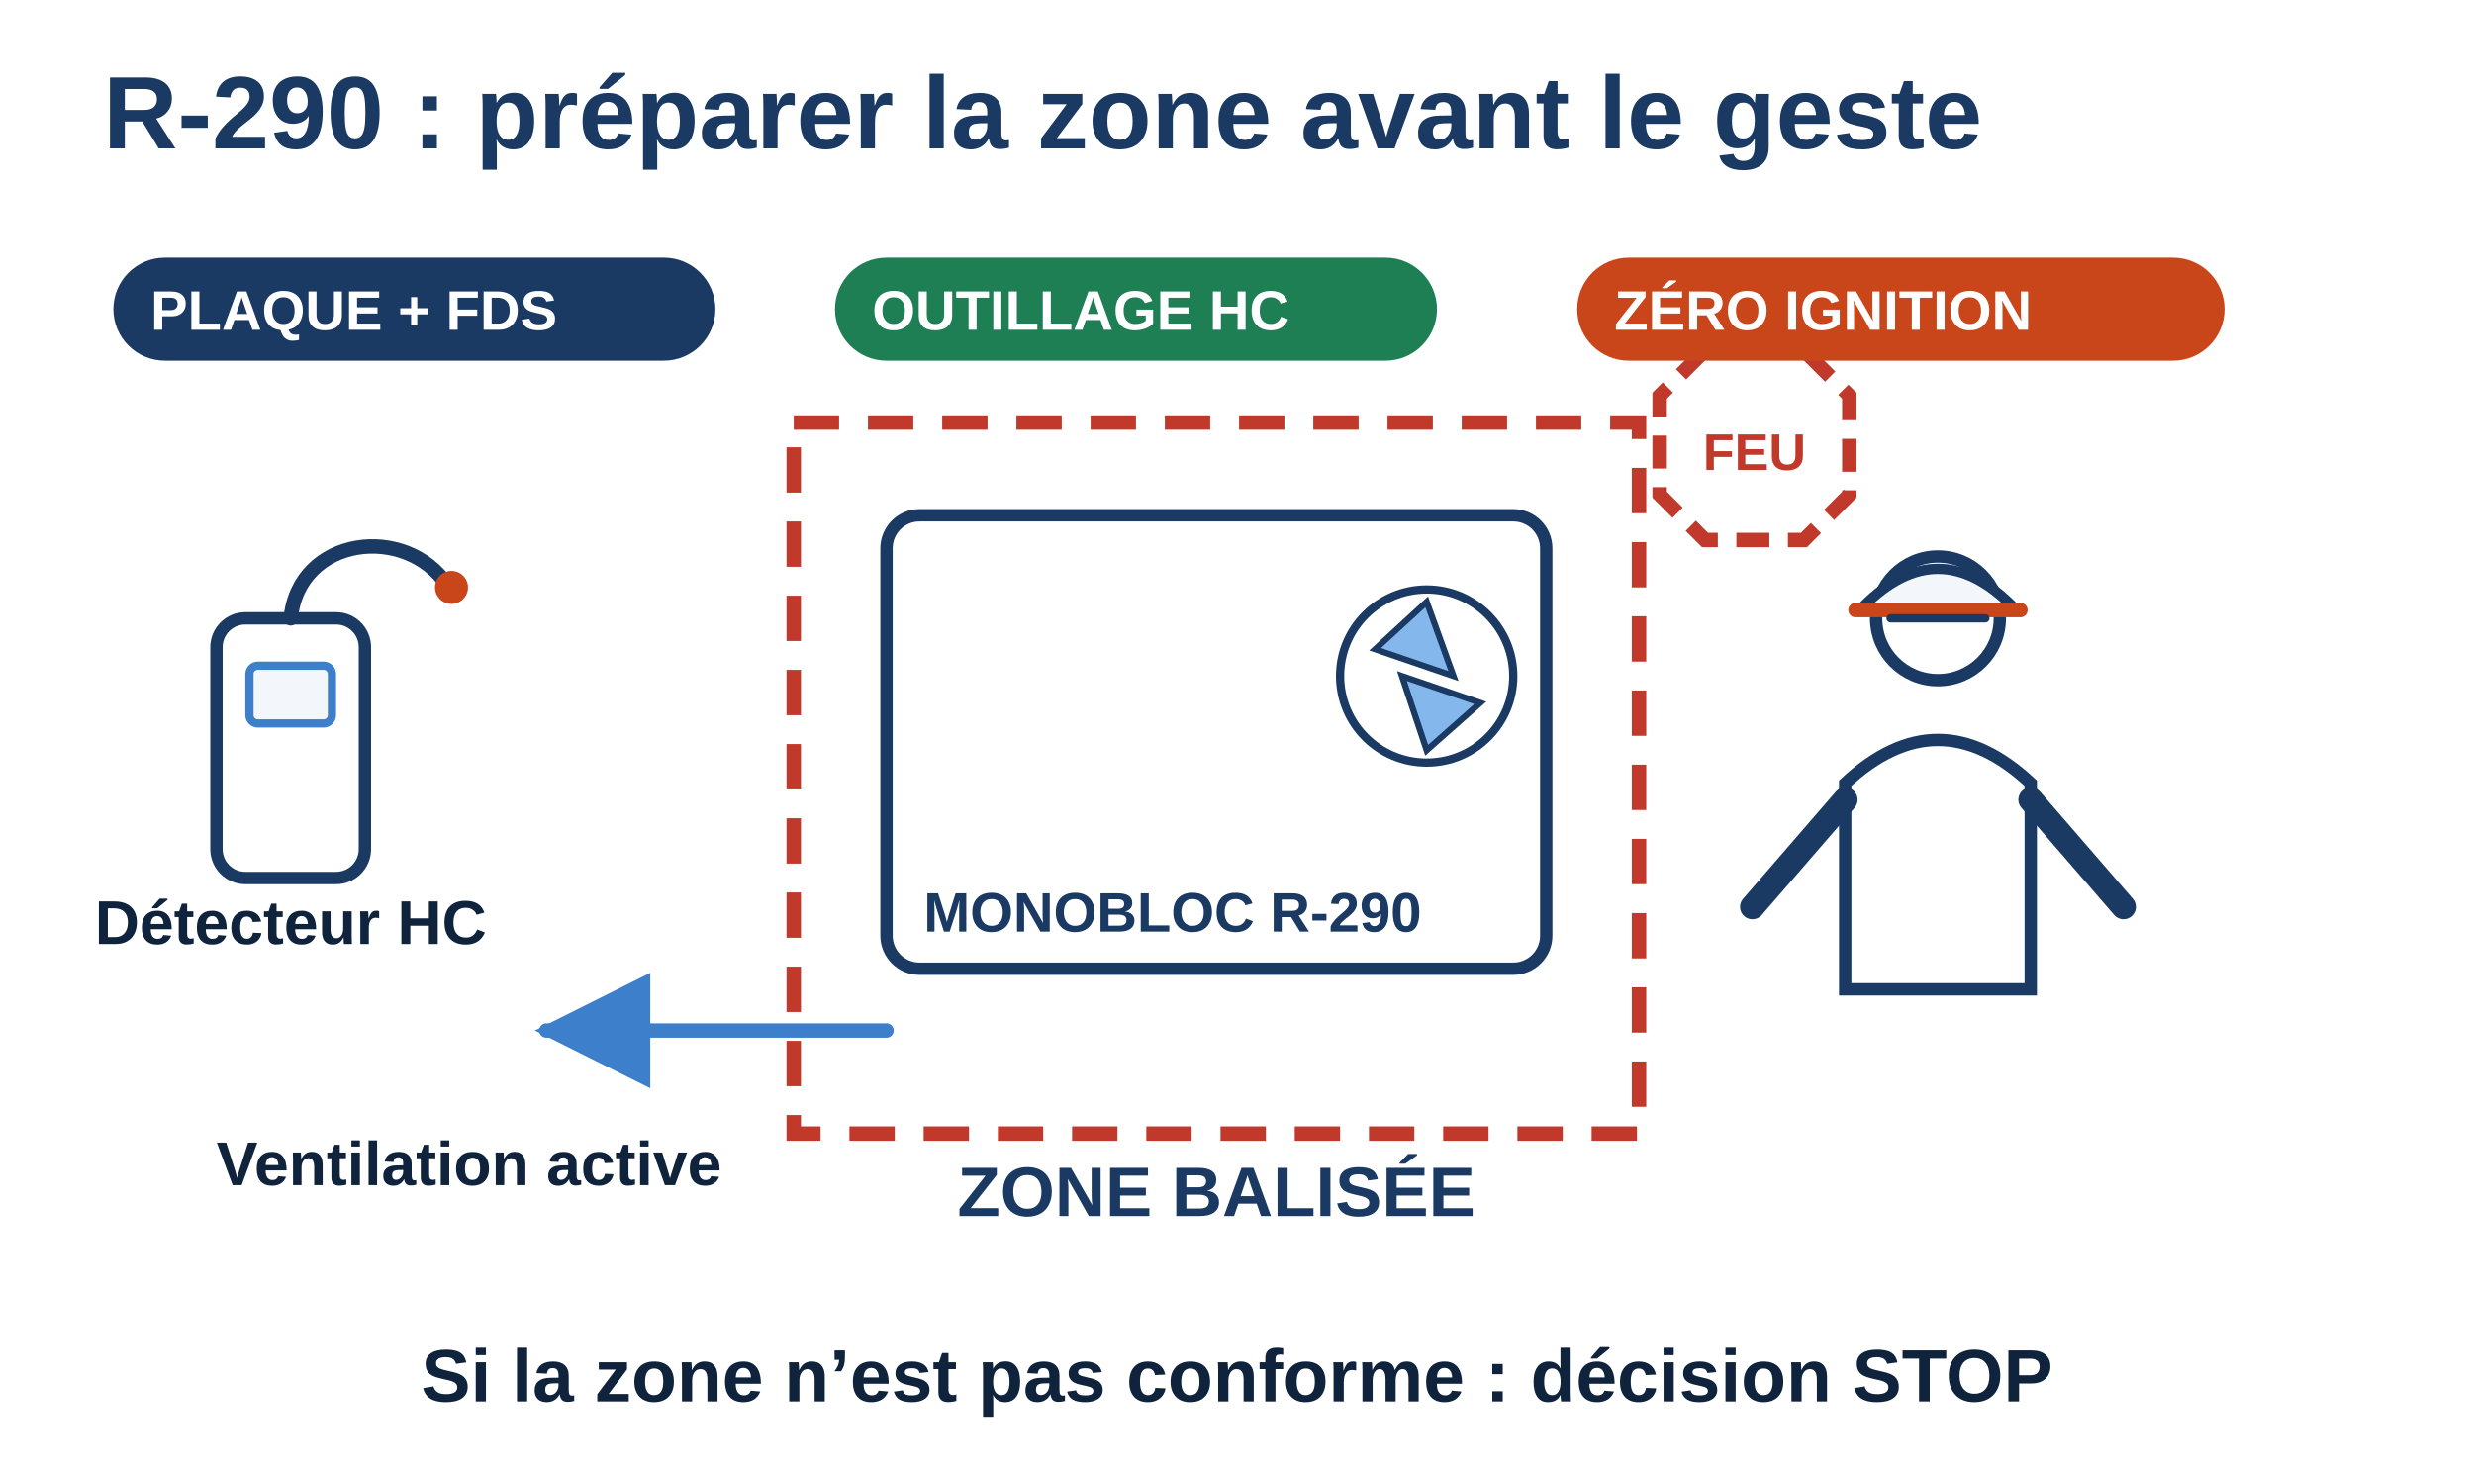
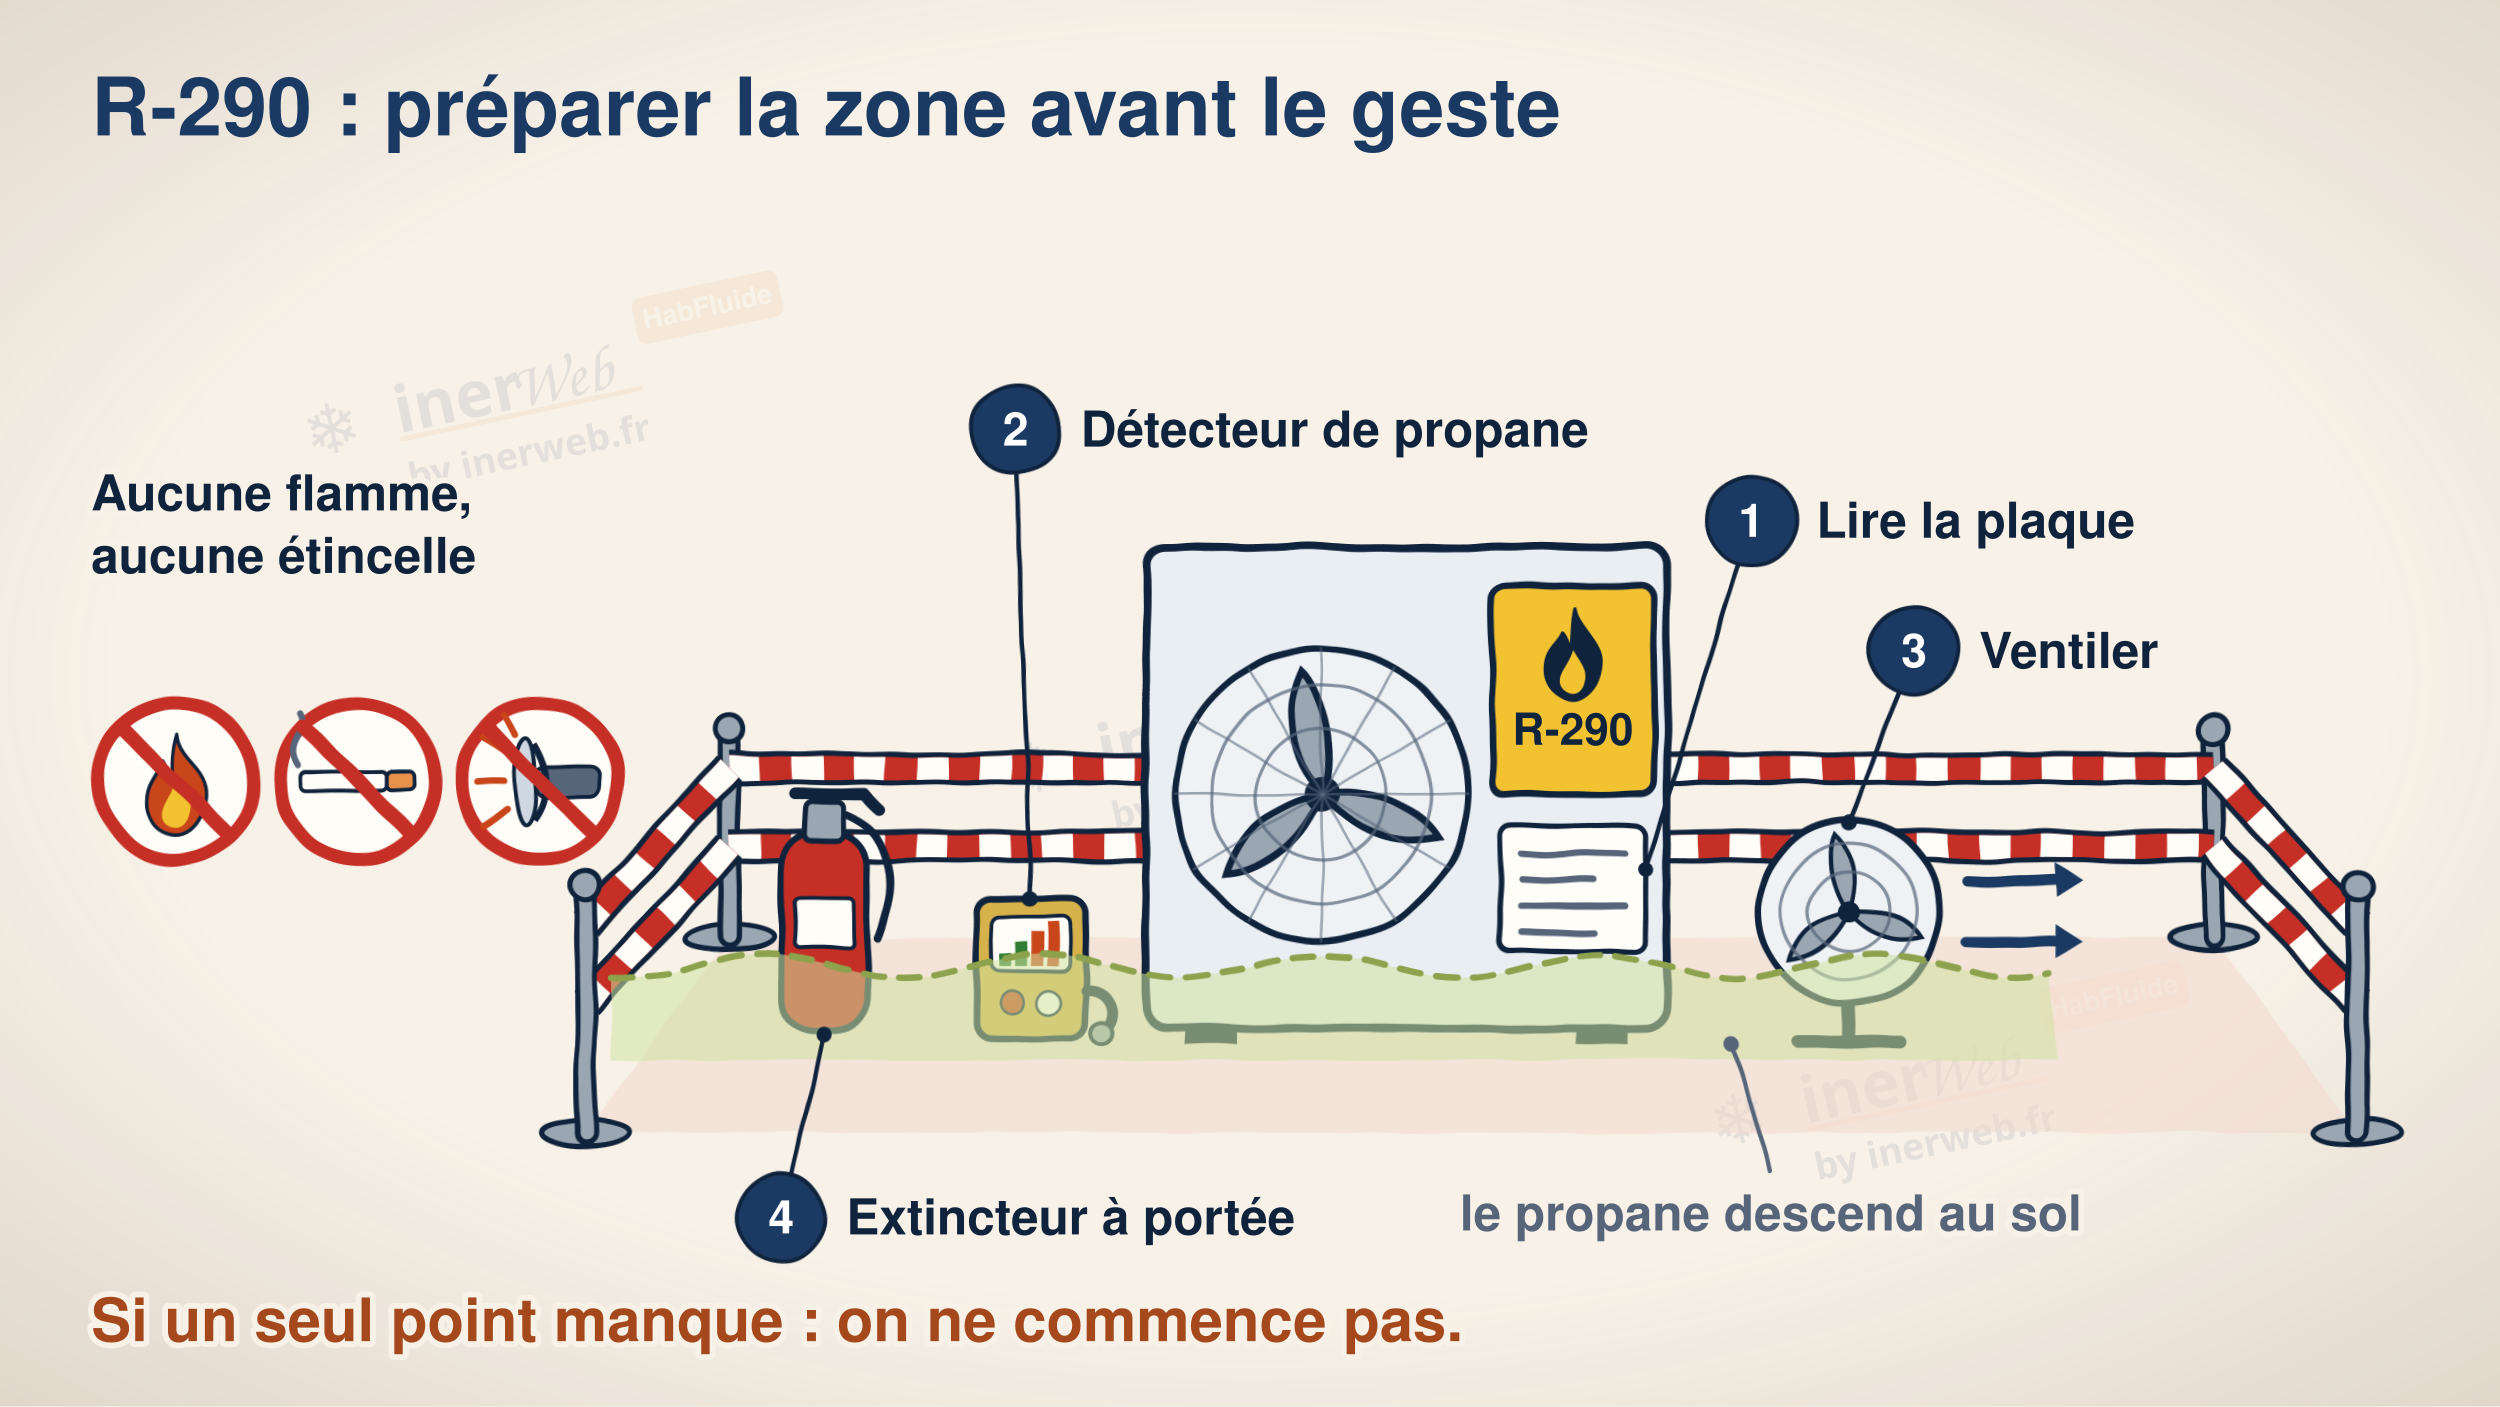
- <svg xmlns="http://www.w3.org/2000/svg" viewBox="0 0 1200 720" role="img" aria-labelledby="title desc">
+ <svg xmlns="http://www.w3.org/2000/svg" viewBox="0 0 1920 1080" role="img">
  <defs>
-     <marker id="arrow" viewBox="0 0 10 10" refX="9" refY="5" markerWidth="8" markerHeight="8" orient="auto-start-reverse">
-       <path d="M 0 0 L 10 5 L 0 10 Z" fill="#3D7FCA" />
-     </marker>
-     <pattern id="gas" width="38" height="38" patternUnits="userSpaceOnUse">
-       <circle cx="7" cy="8" r="4" fill="#84B7EC" />
-       <circle cx="28" cy="25" r="5" fill="#3D7FCA" opacity=".45" />
-     </pattern>
+     <filter id="crayon" x="-5%" y="-5%" width="110%" height="110%">
+       <feTurbulence type="fractalNoise" baseFrequency="0.02" numOctaves="2" seed="1" result="bruit" />
+       <feDisplacementMap in="SourceGraphic" in2="bruit" scale="5" xChannelSelector="R" yChannelSelector="G" />
+     </filter>
+     <filter id="grain" x="0" y="0" width="100%" height="100%">
+       <feTurbulence type="fractalNoise" baseFrequency="0.9" numOctaves="2" seed="7" result="n" />
+       <feColorMatrix in="n" type="matrix" values="0 0 0 0 0.45  0 0 0 0 0.35  0 0 0 0 0.2  0 0 0 0.55 0" />
+     </filter>
+     <radialGradient id="vignette" cx="50%" cy="48%" r="75%">
+       <stop offset="0.6" stop-color="#5a4128" stop-opacity="0" />
+       <stop offset="1" stop-color="#5a4128" stop-opacity="0.16" />
+     </radialGradient>
  </defs>
-   <style>
-   .title{font:700 54px 'Trebuchet MS',Arial,sans-serif;fill:#1B3A63}
-   .subtitle{font:600 32px Calibri,Arial,sans-serif;fill:#10233C}
-   .body{font:600 36px Calibri,Arial,sans-serif;fill:#10233C}
-   .small{font:600 30px Calibri,Arial,sans-serif;fill:#10233C}
-   .tiny{font:600 25px Calibri,Arial,sans-serif;fill:#10233C}
-   .panel-title{font:700 34px 'Trebuchet MS',Arial,sans-serif;fill:#1B3A63}
-   .equip{font:700 27px Calibri,Arial,sans-serif;fill:#1B3A63}
-   .badge-text{font:700 27px Calibri,Arial,sans-serif;fill:white}
-   .stop-text{font:700 25px Calibri,Arial,sans-serif;fill:#C0392B}
-   .panel{fill:white;stroke:#1B3A63;stroke-width:4}
-   .panel.danger{stroke:#C0392B;stroke-width:6;stroke-dasharray:18 12}
-   .panel.safe{stroke:#1E7E54;stroke-width:7;stroke-dasharray:3 8}
-   .badge.navy{fill:#1B3A63} .badge.orange{fill:#C9451A} .badge.green{fill:#1E7E54}
-   .pipe{fill:none;stroke:#1B3A63;stroke-width:7;stroke-linecap:round;stroke-linejoin:round}
-   .thin{fill:none;stroke:#1B3A63;stroke-width:4;stroke-linecap:round;stroke-linejoin:round}
-   .accent{fill:none;stroke:#C9451A;stroke-width:7;stroke-linecap:round;stroke-linejoin:round}
-   .flow{fill:none;stroke:#3D7FCA;stroke-width:7;stroke-linecap:round;stroke-linejoin:round}
-   .danger-line{fill:none;stroke:#C0392B;stroke-width:8;stroke-dasharray:18 12}
-   .safe-line{fill:none;stroke:#1E7E54;stroke-width:8;stroke-dasharray:3 11}
-   .device{fill:white;stroke:#1B3A63;stroke-width:6}
-   .screen{fill:#F3F7FB;stroke:#3D7FCA;stroke-width:4}
-   .person{fill:white;stroke:#1B3A63;stroke-width:6}
-   .person-line{fill:none;stroke:#1B3A63;stroke-width:12;stroke-linecap:round}
-   .helmet{fill:#F3F7FB;stroke:#1B3A63;stroke-width:5}
-   .stop{fill:white;stroke:#C0392B;stroke-width:7;stroke-dasharray:16 9}
-   .step{fill:white;stroke:#1B3A63;stroke-width:5}
-   .step-safe{fill:white;stroke:#1E7E54;stroke-width:7;stroke-dasharray:3 9}
-   .warn{fill:white;stroke:#C9451A;stroke-width:6;stroke-dasharray:16 9}
- </style>
-   <rect width="1200" height="720" fill="white" />
-   <text x="50" y="72" class="title" text-anchor="start" style="font-size:50px">R-290 : préparer la zone avant le geste</text>
-   <g>
-     <rect x="430" y="250" width="320" height="220" rx="16" class="device" />
-     <circle cx="692" cy="328" r="42" class="thin" />
-     <path d="M 692 292 L 705 328 L 667 315 Z M 692 364 L 680 328 L 718 341 Z" fill="#84B7EC" stroke="#1B3A63" stroke-width="3" />
-     <text x="448" y="452" class="equip" text-anchor="start">MONOBLOC R-290</text>
+   <rect x="0" y="0" width="1920" height="1080" fill="#f7f1e7" />
+   <rect x="0" y="0" width="1920" height="1080" fill="url(#vignette)" />
+   <g opacity="0.09" aria-hidden="true" data-layout-allow-overlap="">
+     <g transform="translate(420 300) rotate(-12) scale(0.95) translate(-200 -66)">
+       <text x="0" y="80" font-family="Segoe UI, Helvetica, Arial, sans-serif" font-size="56" fill="#1b3a63">❄️</text>
+       <text x="76" y="75" font-family="Trebuchet MS, Trebuchet, sans-serif" font-size="52" font-weight="700" fill="#1b3a63">iner</text>
+       <text x="171" y="75" font-family="Segoe Script, Brush Script MT, cursive" font-size="52" fill="#1b3a63">Web</text>
+       <line x1="76" x2="276" y1="80" y2="80" stroke="#e8914a" stroke-width="4" />
+       <rect x="281" y="8" rx="7" width="120" height="38" fill="#e8914a" />
+       <text x="341" y="34" font-family="Segoe UI, Helvetica, Arial, sans-serif" text-anchor="middle" font-size="22" font-weight="700" fill="#fff">HabFluide</text>
+       <text x="76" y="122" font-family="Trebuchet MS, Trebuchet, sans-serif" font-size="30" font-weight="700" fill="#1b3a63">by inerweb.fr</text>
+     </g>
+     <g transform="translate(960 560) rotate(-12) scale(0.95) translate(-200 -66)">
+       <text x="0" y="80" font-family="Segoe UI, Helvetica, Arial, sans-serif" font-size="56" fill="#1b3a63">❄️</text>
+       <text x="76" y="75" font-family="Trebuchet MS, Trebuchet, sans-serif" font-size="52" font-weight="700" fill="#1b3a63">iner</text>
+       <text x="171" y="75" font-family="Segoe Script, Brush Script MT, cursive" font-size="52" fill="#1b3a63">Web</text>
+       <line x1="76" x2="276" y1="80" y2="80" stroke="#e8914a" stroke-width="4" />
+       <rect x="281" y="8" rx="7" width="120" height="38" fill="#e8914a" />
+       <text x="341" y="34" font-family="Segoe UI, Helvetica, Arial, sans-serif" text-anchor="middle" font-size="22" font-weight="700" fill="#fff">HabFluide</text>
+       <text x="76" y="122" font-family="Trebuchet MS, Trebuchet, sans-serif" font-size="30" font-weight="700" fill="#1b3a63">by inerweb.fr</text>
+     </g>
+     <g transform="translate(1500 830) rotate(-12) scale(0.95) translate(-200 -66)">
+       <text x="0" y="80" font-family="Segoe UI, Helvetica, Arial, sans-serif" font-size="56" fill="#1b3a63">❄️</text>
+       <text x="76" y="75" font-family="Trebuchet MS, Trebuchet, sans-serif" font-size="52" font-weight="700" fill="#1b3a63">iner</text>
+       <text x="171" y="75" font-family="Segoe Script, Brush Script MT, cursive" font-size="52" fill="#1b3a63">Web</text>
+       <line x1="76" x2="276" y1="80" y2="80" stroke="#e8914a" stroke-width="4" />
+       <rect x="281" y="8" rx="7" width="120" height="38" fill="#e8914a" />
+       <text x="341" y="34" font-family="Segoe UI, Helvetica, Arial, sans-serif" text-anchor="middle" font-size="22" font-weight="700" fill="#fff">HabFluide</text>
+       <text x="76" y="122" font-family="Trebuchet MS, Trebuchet, sans-serif" font-size="30" font-weight="700" fill="#1b3a63">by inerweb.fr</text>
+     </g>
  </g>
-   <g transform="translate(105 280)">
-     <rect x="0" y="20" width="72" height="126" rx="14" class="device" />
-     <rect x="16" y="43" width="40" height="28" rx="4" class="screen" />
-     <path d="M 36 20 C 40 -20, 92 -26, 112 4" class="pipe" fill="none" />
-     <circle cx="114" cy="5" r="8" fill="#C9451A" />
-     <text x="36" y="178" class="small" text-anchor="middle">Détecteur HC</text>
-   </g>
-   <g transform="translate(940 300)">
-     <circle cx="0" cy="0" r="30" class="person" />
-     <path d="M -36 -6 Q 0 -42 36 -6" class="helmet" />
-     <line x1="-40" y1="-4" x2="40" y2="-4" class="accent" />
-     <path d="M -23 0 H -3 M 3 0 H 23 M -3 0 H 3" class="thin" />
-     <path d="M -45 80 Q 0 38 45 80 V 180 H -45 Z" class="person" />
-     <line x1="-45" y1="88" x2="-90" y2="140" class="person-line" />
-     <line x1="45" y1="88" x2="90" y2="140" class="person-line" />
-   </g>
-   <path d="M 385 205 H 795 V 550 H 385 Z" fill="none" stroke="#C0392B" stroke-width="7" stroke-dasharray="22 14" />
-   <text x="590" y="590" class="panel-title" text-anchor="middle">ZONE BALISÉE</text>
-   <line x1="430" y1="500" x2="265" y2="500" class="flow" marker-end="url(#arrow)" />
-   <text x="105" y="575" class="small" text-anchor="start">Ventilation active</text>
-   <g>
-     <path d="M 827 170 H 875 L 897 192 V 240 L 875 262 H 827 L 805 240 V 192 Z" class="stop" />
-     <text x="851" y="228" class="stop-text" text-anchor="middle">FEU</text>
+   <g filter="url(#crayon)">
+     <path d="M560 720 L1700 720 L1810 870 L450 870 Z" fill="#f2d6cc" opacity="0.5" />
+     <ellipse cx="560" cy="720" rx="34" ry="10" fill="#9aa6b2" stroke="#10233c" stroke-width="4" />
+     <path d="M560 720 V560" stroke="#10233c" stroke-width="18" fill="none" stroke-linecap="round" stroke-linejoin="round" />
+     <path d="M560 720 V560" stroke="#9aa6b2" stroke-width="10" fill="none" stroke-linecap="round" stroke-linejoin="round" />
+     <circle cx="560" cy="560" r="11" fill="#9aa6b2" stroke="#10233c" stroke-width="4" />
+     <ellipse cx="1700" cy="720" rx="34" ry="10" fill="#9aa6b2" stroke="#10233c" stroke-width="4" />
+     <path d="M1700 720 V560" stroke="#10233c" stroke-width="18" fill="none" stroke-linecap="round" stroke-linejoin="round" />
+     <path d="M1700 720 V560" stroke="#9aa6b2" stroke-width="10" fill="none" stroke-linecap="round" stroke-linejoin="round" />
+     <circle cx="1700" cy="560" r="11" fill="#9aa6b2" stroke="#10233c" stroke-width="4" />
+     <path d="M560 590 L1700 590" stroke="#10233c" stroke-width="26" fill="none" stroke-linecap="butt" stroke-linejoin="round" />
+     <path d="M560 590 L1700 590" stroke="#c62f26" stroke-width="18" fill="none" stroke-linecap="butt" stroke-linejoin="round" />
+     <path d="M560 590 L1700 590" stroke="#fffdf8" stroke-width="18" fill="none" stroke-linecap="butt" stroke-linejoin="round" stroke-dasharray="24 24" />
+     <path d="M560 650 L1700 650" stroke="#10233c" stroke-width="26" fill="none" stroke-linecap="butt" stroke-linejoin="round" />
+     <path d="M560 650 L1700 650" stroke="#c62f26" stroke-width="18" fill="none" stroke-linecap="butt" stroke-linejoin="round" />
+     <path d="M560 650 L1700 650" stroke="#fffdf8" stroke-width="18" fill="none" stroke-linecap="butt" stroke-linejoin="round" stroke-dasharray="24 24" />
+     <path d="M560 590 L450 710" stroke="#10233c" stroke-width="26" fill="none" stroke-linecap="butt" stroke-linejoin="round" />
+     <path d="M560 590 L450 710" stroke="#c62f26" stroke-width="18" fill="none" stroke-linecap="butt" stroke-linejoin="round" />
+     <path d="M560 590 L450 710" stroke="#fffdf8" stroke-width="18" fill="none" stroke-linecap="butt" stroke-linejoin="round" stroke-dasharray="24 24" />
+     <path d="M560 650 L450 770" stroke="#10233c" stroke-width="26" fill="none" stroke-linecap="butt" stroke-linejoin="round" />
+     <path d="M560 650 L450 770" stroke="#c62f26" stroke-width="18" fill="none" stroke-linecap="butt" stroke-linejoin="round" />
+     <path d="M560 650 L450 770" stroke="#fffdf8" stroke-width="18" fill="none" stroke-linecap="butt" stroke-linejoin="round" stroke-dasharray="24 24" />
+     <path d="M1700 590 L1810 710" stroke="#10233c" stroke-width="26" fill="none" stroke-linecap="butt" stroke-linejoin="round" />
+     <path d="M1700 590 L1810 710" stroke="#c62f26" stroke-width="18" fill="none" stroke-linecap="butt" stroke-linejoin="round" />
+     <path d="M1700 590 L1810 710" stroke="#fffdf8" stroke-width="18" fill="none" stroke-linecap="butt" stroke-linejoin="round" stroke-dasharray="24 24" />
+     <path d="M1700 650 L1810 770" stroke="#10233c" stroke-width="26" fill="none" stroke-linecap="butt" stroke-linejoin="round" />
+     <path d="M1700 650 L1810 770" stroke="#c62f26" stroke-width="18" fill="none" stroke-linecap="butt" stroke-linejoin="round" />
+     <path d="M1700 650 L1810 770" stroke="#fffdf8" stroke-width="18" fill="none" stroke-linecap="butt" stroke-linejoin="round" stroke-dasharray="24 24" />
+     <rect x="910" y="790" width="40" height="12" fill="#10233c" />
+     <rect x="1210" y="790" width="40" height="12" fill="#10233c" />
+     <rect x="880" y="420" width="400" height="370" rx="16" fill="#e9eef3" stroke="#10233c" stroke-width="6" />
+     <circle cx="1015" cy="610" r="112" fill="#eef2f5" stroke="#10233c" stroke-width="5" />
+     <g transform="translate(1015 610) rotate(20) scale(10.66)">
+       <path d="M0 0 C3 -1.7 6.5 -1.7 9 0 C6.5 1.7 3 1.7 0 0 Z" transform="rotate(0)" fill="#9aa6b2" stroke="#10233c" stroke-width="0.5" />
+       <path d="M0 0 C3 -1.7 6.5 -1.7 9 0 C6.5 1.7 3 1.7 0 0 Z" transform="rotate(120)" fill="#9aa6b2" stroke="#10233c" stroke-width="0.5" />
+       <path d="M0 0 C3 -1.7 6.5 -1.7 9 0 C6.5 1.7 3 1.7 0 0 Z" transform="rotate(240)" fill="#9aa6b2" stroke="#10233c" stroke-width="0.5" />
+     </g>
+     <circle cx="1015" cy="610" r="50.4" fill="none" stroke="#56657a" stroke-width="2.5" opacity="0.7" />
+     <circle cx="1015" cy="610" r="84" fill="none" stroke="#56657a" stroke-width="2.5" opacity="0.7" />
+     <circle cx="1015" cy="610" r="13.44" fill="#10233c" />
+     <path d="M903 610 L1127 610" stroke="#56657a" stroke-width="2" fill="none" stroke-linecap="round" stroke-linejoin="round" opacity="0.55" />
+     <path d="M918.00 554 L1111.99 666" stroke="#56657a" stroke-width="2" fill="none" stroke-linecap="round" stroke-linejoin="round" opacity="0.55" />
+     <path d="M959 513.00 L1071 706.99" stroke="#56657a" stroke-width="2" fill="none" stroke-linecap="round" stroke-linejoin="round" opacity="0.55" />
+     <path d="M1015 498 L1015 722" stroke="#56657a" stroke-width="2" fill="none" stroke-linecap="round" stroke-linejoin="round" opacity="0.55" />
+     <path d="M1071 513.00 L959 706.99" stroke="#56657a" stroke-width="2" fill="none" stroke-linecap="round" stroke-linejoin="round" opacity="0.55" />
+     <path d="M1111.99 554 L918.00 666" stroke="#56657a" stroke-width="2" fill="none" stroke-linecap="round" stroke-linejoin="round" opacity="0.55" />
+     <rect x="1146" y="450" width="124" height="160" rx="10" fill="#f2c230" stroke="#10233c" stroke-width="5" />
+     <g transform="translate(1208 504) scale(0.62)">
+       <path d="M2 -60 C6 -34 36 -22 34 12 C33 40 14 54 0 54 C-16 54 -36 40 -34 14 C-33 -6 -20 -14 -14 -30 C-8 -22 -6 -12 -2 -8 C-4 -26 -2 -44 2 -60 Z" fill="#10233c" stroke="#10233c" stroke-width="4" stroke-linejoin="round" />
+       <path d="M0 -8 C8 6 18 14 16 28 C14 42 6 46 0 46 C-8 46 -18 40 -16 28 C-14 16 -4 8 0 -8 Z" fill="#f2c230" />
+     </g>
+     <rect x="1152" y="634" width="112" height="96" rx="8" fill="#fffdf8" stroke="#10233c" stroke-width="4" />
+     <path d="M1168 656 H1248" stroke="#56657a" stroke-width="5" fill="none" stroke-linecap="round" stroke-linejoin="round" />
+     <path d="M1168 676 H1224" stroke="#56657a" stroke-width="5" fill="none" stroke-linecap="round" stroke-linejoin="round" />
+     <path d="M1168 696 H1248" stroke="#56657a" stroke-width="5" fill="none" stroke-linecap="round" stroke-linejoin="round" />
+     <path d="M1168 716 H1224" stroke="#56657a" stroke-width="5" fill="none" stroke-linecap="round" stroke-linejoin="round" />
+     <rect x="600" y="640" width="66" height="152" rx="26" fill="#c62f26" stroke="#10233c" stroke-width="5" />
+     <rect x="618" y="616" width="30" height="30" rx="5" fill="#9aa6b2" stroke="#10233c" stroke-width="4" />
+     <path d="M610 610 H664 L676 622" stroke="#10233c" stroke-width="9" fill="none" stroke-linecap="round" stroke-linejoin="round" />
+     <path d="M650 626 C690 640 690 690 674 720" stroke="#10233c" stroke-width="6" fill="none" stroke-linecap="round" stroke-linejoin="round" />
+     <rect x="610" y="690" width="46" height="38" rx="4" fill="#fffdf8" stroke="#10233c" stroke-width="3" />
+     <rect x="750" y="690" width="84" height="108" rx="12" fill="#d7b24a" stroke="#10233c" stroke-width="5" />
+     <rect x="762" y="704" width="60" height="42" rx="6" fill="#fffdf8" stroke="#10233c" stroke-width="3" />
+     <rect x="768" y="732" width="9" height="10" fill="#2f7d32" />
+     <rect x="780" y="724" width="9" height="18" fill="#2f7d32" />
+     <rect x="792" y="716" width="9" height="26" fill="#c9451a" />
+     <rect x="804" y="708" width="9" height="34" fill="#c9451a" />
+     <circle cx="778" cy="770" r="9" fill="#c9451a" stroke="#10233c" stroke-width="2" />
+     <circle cx="806" cy="770" r="9" fill="#fffdf8" stroke="#10233c" stroke-width="2" />
+     <path d="M834 760 C856 760 858 784 848 792" stroke="#10233c" stroke-width="8" fill="none" stroke-linecap="round" stroke-linejoin="round" />
+     <circle cx="846" cy="794" r="8" fill="#9aa6b2" stroke="#10233c" stroke-width="3" />
+     <path d="M1420 770 V800 M1380 800 H1460" stroke="#10233c" stroke-width="10" fill="none" stroke-linecap="round" stroke-linejoin="round" />
+     <circle cx="1420" cy="700" r="70" fill="#eef2f5" stroke="#10233c" stroke-width="5" />
+     <g transform="translate(1420 700) rotate(20) scale(6.66)">
+       <path d="M0 0 C3 -1.7 6.5 -1.7 9 0 C6.5 1.7 3 1.7 0 0 Z" transform="rotate(0)" fill="#9aa6b2" stroke="#10233c" stroke-width="0.5" />
+       <path d="M0 0 C3 -1.7 6.5 -1.7 9 0 C6.5 1.7 3 1.7 0 0 Z" transform="rotate(120)" fill="#9aa6b2" stroke="#10233c" stroke-width="0.5" />
+       <path d="M0 0 C3 -1.7 6.5 -1.7 9 0 C6.5 1.7 3 1.7 0 0 Z" transform="rotate(240)" fill="#9aa6b2" stroke="#10233c" stroke-width="0.5" />
+     </g>
+     <circle cx="1420" cy="700" r="31.5" fill="none" stroke="#56657a" stroke-width="2.5" opacity="0.7" />
+     <circle cx="1420" cy="700" r="52.5" fill="none" stroke="#56657a" stroke-width="2.5" opacity="0.7" />
+     <circle cx="1420" cy="700" r="8.4" fill="#10233c" />
+     <path d="M1510 676 L1579.2 676" stroke="#1b3a63" stroke-width="8" fill="none" stroke-linecap="round" />
+     <path d="M1600 676 L1579.2 688.89 L1579.2 663.10 Z" fill="#1b3a63" />
+     <path d="M1510 724 L1579.2 724" stroke="#1b3a63" stroke-width="8" fill="none" stroke-linecap="round" />
+     <path d="M1600 724 L1579.2 736.89 L1579.2 711.10 Z" fill="#1b3a63" />
+     <path d="M470 750.56 L470 750.56 L478 750.97 L486 750.88 L494 750.31 L502 749.28 L510 747.85 L518 746.09 L526 744.11 L534 742.01 L542 739.92 L550 737.93 L558 736.17 L566 734.73 L574 733.69 L582 733.11 L590 733.02 L598 733.42 L606 734.30 L614 735.60 L622 737.25 L630 739.16 L638 741.23 L646 743.34 L654 745.38 L662 747.23 L670 748.79 L678 749.98 L686 750.73 L694 750.99 L702 750.76 L710 750.05 L718 748.89 L726 747.36 L734 745.52 L742 743.50 L750 741.39 L758 739.31 L766 737.38 L774 735.71 L782 734.38 L790 733.47 L798 733.03 L806 733.09 L814 733.63 L822 734.64 L830 736.05 L838 737.79 L846 739.76 L854 741.86 L862 743.96 L870 745.95 L878 747.73 L886 749.19 L894 750.25 L902 750.86 L910 750.98 L918 750.60 L926 749.75 L934 748.47 L942 746.84 L950 744.94 L958 742.87 L966 740.76 L974 738.72 L982 736.85 L990 735.27 L998 734.06 L1006 733.29 L1014 733.00 L1022 733.20 L1030 733.89 L1038 735.02 L1046 736.54 L1054 738.36 L1062 740.38 L1070 742.49 L1078 744.57 L1086 746.51 L1094 748.20 L1102 749.55 L1110 750.48 L1118 750.95 L1126 750.92 L1134 750.40 L1142 749.42 L1150 748.02 L1158 746.30 L1166 744.34 L1174 742.25 L1182 740.14 L1190 738.14 L1198 736.35 L1206 734.87 L1214 733.79 L1222 733.15 L1230 733.01 L1238 733.35 L1246 734.18 L1254 735.43 L1262 737.05 L1270 738.94 L1278 741.00 L1286 743.11 L1294 745.16 L1302 747.04 L1310 748.64 L1318 749.87 L1326 750.67 L1334 750.99 L1342 750.81 L1350 750.15 L1358 749.04 L1366 747.54 L1374 745.74 L1382 743.73 L1390 741.62 L1398 739.53 L1406 737.58 L1414 735.88 L1422 734.51 L1430 733.55 L1438 733.06 L1446 733.06 L1454 733.55 L1462 734.51 L1470 735.88 L1478 737.59 L1486 739.54 L1494 741.63 L1502 743.73 L1510 745.74 L1518 747.55 L1526 749.05 L1534 750.16 L1542 750.82 L1550 750.99 L1558 750.67 L1566 749.87 L1574 748.63 L1580 814 L470 814 Z" fill="#cfe4a0" opacity="0.55" />
+     <path d="M470 750.56 L470 750.56 L478 750.97 L486 750.88 L494 750.31 L502 749.28 L510 747.85 L518 746.09 L526 744.11 L534 742.01 L542 739.92 L550 737.93 L558 736.17 L566 734.73 L574 733.69 L582 733.11 L590 733.02 L598 733.42 L606 734.30 L614 735.60 L622 737.25 L630 739.16 L638 741.23 L646 743.34 L654 745.38 L662 747.23 L670 748.79 L678 749.98 L686 750.73 L694 750.99 L702 750.76 L710 750.05 L718 748.89 L726 747.36 L734 745.52 L742 743.50 L750 741.39 L758 739.31 L766 737.38 L774 735.71 L782 734.38 L790 733.47 L798 733.03 L806 733.09 L814 733.63 L822 734.64 L830 736.05 L838 737.79 L846 739.76 L854 741.86 L862 743.96 L870 745.95 L878 747.73 L886 749.19 L894 750.25 L902 750.86 L910 750.98 L918 750.60 L926 749.75 L934 748.47 L942 746.84 L950 744.94 L958 742.87 L966 740.76 L974 738.72 L982 736.85 L990 735.27 L998 734.06 L1006 733.29 L1014 733.00 L1022 733.20 L1030 733.89 L1038 735.02 L1046 736.54 L1054 738.36 L1062 740.38 L1070 742.49 L1078 744.57 L1086 746.51 L1094 748.20 L1102 749.55 L1110 750.48 L1118 750.95 L1126 750.92 L1134 750.40 L1142 749.42 L1150 748.02 L1158 746.30 L1166 744.34 L1174 742.25 L1182 740.14 L1190 738.14 L1198 736.35 L1206 734.87 L1214 733.79 L1222 733.15 L1230 733.01 L1238 733.35 L1246 734.18 L1254 735.43 L1262 737.05 L1270 738.94 L1278 741.00 L1286 743.11 L1294 745.16 L1302 747.04 L1310 748.64 L1318 749.87 L1326 750.67 L1334 750.99 L1342 750.81 L1350 750.15 L1358 749.04 L1366 747.54 L1374 745.74 L1382 743.73 L1390 741.62 L1398 739.53 L1406 737.58 L1414 735.88 L1422 734.51 L1430 733.55 L1438 733.06 L1446 733.06 L1454 733.55 L1462 734.51 L1470 735.88 L1478 737.59 L1486 739.54 L1494 741.63 L1502 743.73 L1510 745.74 L1518 747.55 L1526 749.05 L1534 750.16 L1542 750.82 L1550 750.99 L1558 750.67 L1566 749.87 L1574 748.63" stroke="#8ca24c" stroke-width="5" fill="none" stroke-linecap="round" stroke-linejoin="round" stroke-dasharray="16 12" />
+     <ellipse cx="450" cy="870" rx="34" ry="10" fill="#9aa6b2" stroke="#10233c" stroke-width="4" />
+     <path d="M450 870 V680" stroke="#10233c" stroke-width="18" fill="none" stroke-linecap="round" stroke-linejoin="round" />
+     <path d="M450 870 V680" stroke="#9aa6b2" stroke-width="10" fill="none" stroke-linecap="round" stroke-linejoin="round" />
+     <circle cx="450" cy="680" r="11" fill="#9aa6b2" stroke="#10233c" stroke-width="4" />
+     <ellipse cx="1810" cy="870" rx="34" ry="10" fill="#9aa6b2" stroke="#10233c" stroke-width="4" />
+     <path d="M1810 870 V680" stroke="#10233c" stroke-width="18" fill="none" stroke-linecap="round" stroke-linejoin="round" />
+     <path d="M1810 870 V680" stroke="#9aa6b2" stroke-width="10" fill="none" stroke-linecap="round" stroke-linejoin="round" />
+     <circle cx="1810" cy="680" r="11" fill="#9aa6b2" stroke="#10233c" stroke-width="4" />
+     <circle cx="135" cy="600" r="60" fill="#fffdf8" stroke="#c62f26" stroke-width="10" />
+     <g transform="translate(135 604) scale(0.68)">
+       <path d="M2 -60 C6 -34 36 -22 34 12 C33 40 14 54 0 54 C-16 54 -36 40 -34 14 C-33 -6 -20 -14 -14 -30 C-8 -22 -6 -12 -2 -8 C-4 -26 -2 -44 2 -60 Z" fill="#c9451a" stroke="#10233c" stroke-width="4" stroke-linejoin="round" />
+       <path d="M0 -8 C8 6 18 14 16 28 C14 42 6 46 0 46 C-8 46 -18 40 -16 28 C-14 16 -4 8 0 -8 Z" fill="#f2c230" />
+     </g>
+     <path d="M93 558 L177 642" stroke="#c62f26" stroke-width="11" fill="none" stroke-linecap="round" stroke-linejoin="round" />
+     <circle cx="275" cy="600" r="60" fill="#fffdf8" stroke="#c62f26" stroke-width="10" />
+     <rect x="231" y="593" width="66" height="14" rx="4" fill="#fffdf8" stroke="#10233c" stroke-width="3" />
+     <rect x="297" y="593" width="22" height="14" rx="4" fill="#e8914a" stroke="#10233c" stroke-width="3" />
+     <path d="M229 588 C217 570 239 562 231 548" stroke="#56657a" stroke-width="5" fill="none" stroke-linecap="round" stroke-linejoin="round" />
+     <path d="M233 558 L317 642" stroke="#c62f26" stroke-width="11" fill="none" stroke-linecap="round" stroke-linejoin="round" />
+     <circle cx="415" cy="600" r="60" fill="#fffdf8" stroke="#c62f26" stroke-width="10" />
+     <rect x="411" y="588" width="50" height="24" rx="8" fill="#56657a" stroke="#10233c" stroke-width="3" />
+     <path d="M409 570 Q429 600 409 630" fill="none" stroke="#10233c" stroke-width="5" />
+     <ellipse cx="403" cy="600" rx="8" ry="34" fill="#cfd8e2" stroke="#10233c" stroke-width="3" />
+     <path d="M389 578 L371 566" stroke="#c9451a" stroke-width="5" fill="none" stroke-linecap="round" stroke-linejoin="round" />
+     <path d="M387 600 L367 600" stroke="#c9451a" stroke-width="5" fill="none" stroke-linecap="round" stroke-linejoin="round" />
+     <path d="M389 622 L371 634" stroke="#c9451a" stroke-width="5" fill="none" stroke-linecap="round" stroke-linejoin="round" />
+     <path d="M395 564 L387 550" stroke="#c9451a" stroke-width="5" fill="none" stroke-linecap="round" stroke-linejoin="round" />
+     <path d="M373 558 L457 642" stroke="#c62f26" stroke-width="11" fill="none" stroke-linecap="round" stroke-linejoin="round" />
+     <path d="M1345 400 L1264 668" stroke="#10233c" stroke-width="3.5" fill="none" stroke-linecap="round" stroke-linejoin="round" />
+     <circle cx="1264" cy="668" r="6" fill="#10233c" />
+     <circle cx="1345" cy="400" r="34" fill="#1b3a63" stroke="#10233c" stroke-width="3" />
+     <path d="M780 330 L792 690" stroke="#10233c" stroke-width="3.5" fill="none" stroke-linecap="round" stroke-linejoin="round" />
+     <circle cx="792" cy="690" r="6" fill="#10233c" />
+     <circle cx="780" cy="330" r="34" fill="#1b3a63" stroke="#10233c" stroke-width="3" />
+     <path d="M1470 500 L1420 632" stroke="#10233c" stroke-width="3.5" fill="none" stroke-linecap="round" stroke-linejoin="round" />
+     <circle cx="1420" cy="632" r="6" fill="#10233c" />
+     <circle cx="1470" cy="500" r="34" fill="#1b3a63" stroke="#10233c" stroke-width="3" />
+     <path d="M600 935 L633 795" stroke="#10233c" stroke-width="3.5" fill="none" stroke-linecap="round" stroke-linejoin="round" />
+     <circle cx="633" cy="795" r="6" fill="#10233c" />
+     <circle cx="600" cy="935" r="34" fill="#1b3a63" stroke="#10233c" stroke-width="3" />
+     <path d="M1330 802 L1360 900" stroke="#56657a" stroke-width="3.5" fill="none" stroke-linecap="round" stroke-linejoin="round" />
+     <circle cx="1330" cy="802" r="6" fill="#56657a" />
  </g>
  <g>
-     <rect x="55" y="125" width="292" height="50" rx="25" class="badge navy" />
-     <text x="73" y="160" class="badge-text" text-anchor="start">PLAQUE + FDS</text>
+     <text x="70" y="104" font-family="Segoe UI, Helvetica, Arial, sans-serif" font-size="62" font-weight="800" fill="#1b3a63">R-290 : préparer la zone avant le geste</text>
+     <text x="1208" y="572" font-family="Segoe UI, Helvetica, Arial, sans-serif" font-size="34" font-weight="800" fill="#10233c" text-anchor="middle">R-290</text>
+     <text x="70" y="392" font-family="Segoe UI, Helvetica, Arial, sans-serif" font-size="38" font-weight="800" fill="#10233c" stroke="#f7f1e7" stroke-width="9" paint-order="stroke" stroke-linejoin="round">Aucune flamme,</text>
+     <text x="70" y="440" font-family="Segoe UI, Helvetica, Arial, sans-serif" font-size="38" font-weight="800" fill="#10233c" stroke="#f7f1e7" stroke-width="9" paint-order="stroke" stroke-linejoin="round">aucune étincelle</text>
+     <text x="1345" y="412.24" font-family="Segoe UI, Helvetica, Arial, sans-serif" font-size="35.7" font-weight="800" fill="#fff" text-anchor="middle">1</text>
+     <text x="1395" y="413" font-family="Segoe UI, Helvetica, Arial, sans-serif" font-size="38" font-weight="800" fill="#10233c" stroke="#f7f1e7" stroke-width="9" paint-order="stroke" stroke-linejoin="round">Lire la plaque</text>
+     <text x="780" y="342.24" font-family="Segoe UI, Helvetica, Arial, sans-serif" font-size="35.7" font-weight="800" fill="#fff" text-anchor="middle">2</text>
+     <text x="830" y="343" font-family="Segoe UI, Helvetica, Arial, sans-serif" font-size="38" font-weight="800" fill="#10233c" stroke="#f7f1e7" stroke-width="9" paint-order="stroke" stroke-linejoin="round">Détecteur de propane</text>
+     <text x="1470" y="512.24" font-family="Segoe UI, Helvetica, Arial, sans-serif" font-size="35.7" font-weight="800" fill="#fff" text-anchor="middle">3</text>
+     <text x="1520" y="513" font-family="Segoe UI, Helvetica, Arial, sans-serif" font-size="38" font-weight="800" fill="#10233c" stroke="#f7f1e7" stroke-width="9" paint-order="stroke" stroke-linejoin="round">Ventiler</text>
+     <text x="600" y="947.24" font-family="Segoe UI, Helvetica, Arial, sans-serif" font-size="35.7" font-weight="800" fill="#fff" text-anchor="middle">4</text>
+     <text x="650" y="948" font-family="Segoe UI, Helvetica, Arial, sans-serif" font-size="38" font-weight="800" fill="#10233c" stroke="#f7f1e7" stroke-width="9" paint-order="stroke" stroke-linejoin="round">Extincteur à portée</text>
+     <text x="1360" y="945" font-family="Segoe UI, Helvetica, Arial, sans-serif" font-size="38" font-weight="700" fill="#56657a" stroke="#f7f1e7" stroke-width="9" paint-order="stroke" stroke-linejoin="round" text-anchor="middle">le propane descend au sol</text>
+     <text x="70" y="1030" font-family="Segoe UI, Helvetica, Arial, sans-serif" font-size="46" font-weight="800" fill="#a5481c" stroke="#f7f1e7" stroke-width="9" paint-order="stroke" stroke-linejoin="round">Si un seul point manque : on ne commence pas.</text>
  </g>
-   <g>
-     <rect x="405" y="125" width="292" height="50" rx="25" class="badge green" />
-     <text x="423" y="160" class="badge-text" text-anchor="start">OUTILLAGE HC</text>
-   </g>
-   <g>
-     <rect x="765" y="125" width="314" height="50" rx="25" class="badge orange" />
-     <text x="783" y="160" class="badge-text" text-anchor="start">ZÉRO IGNITION</text>
-   </g>
-   <text x="600" y="680" class="body" text-anchor="middle">Si la zone n’est pas conforme : décision STOP</text>
</svg>
